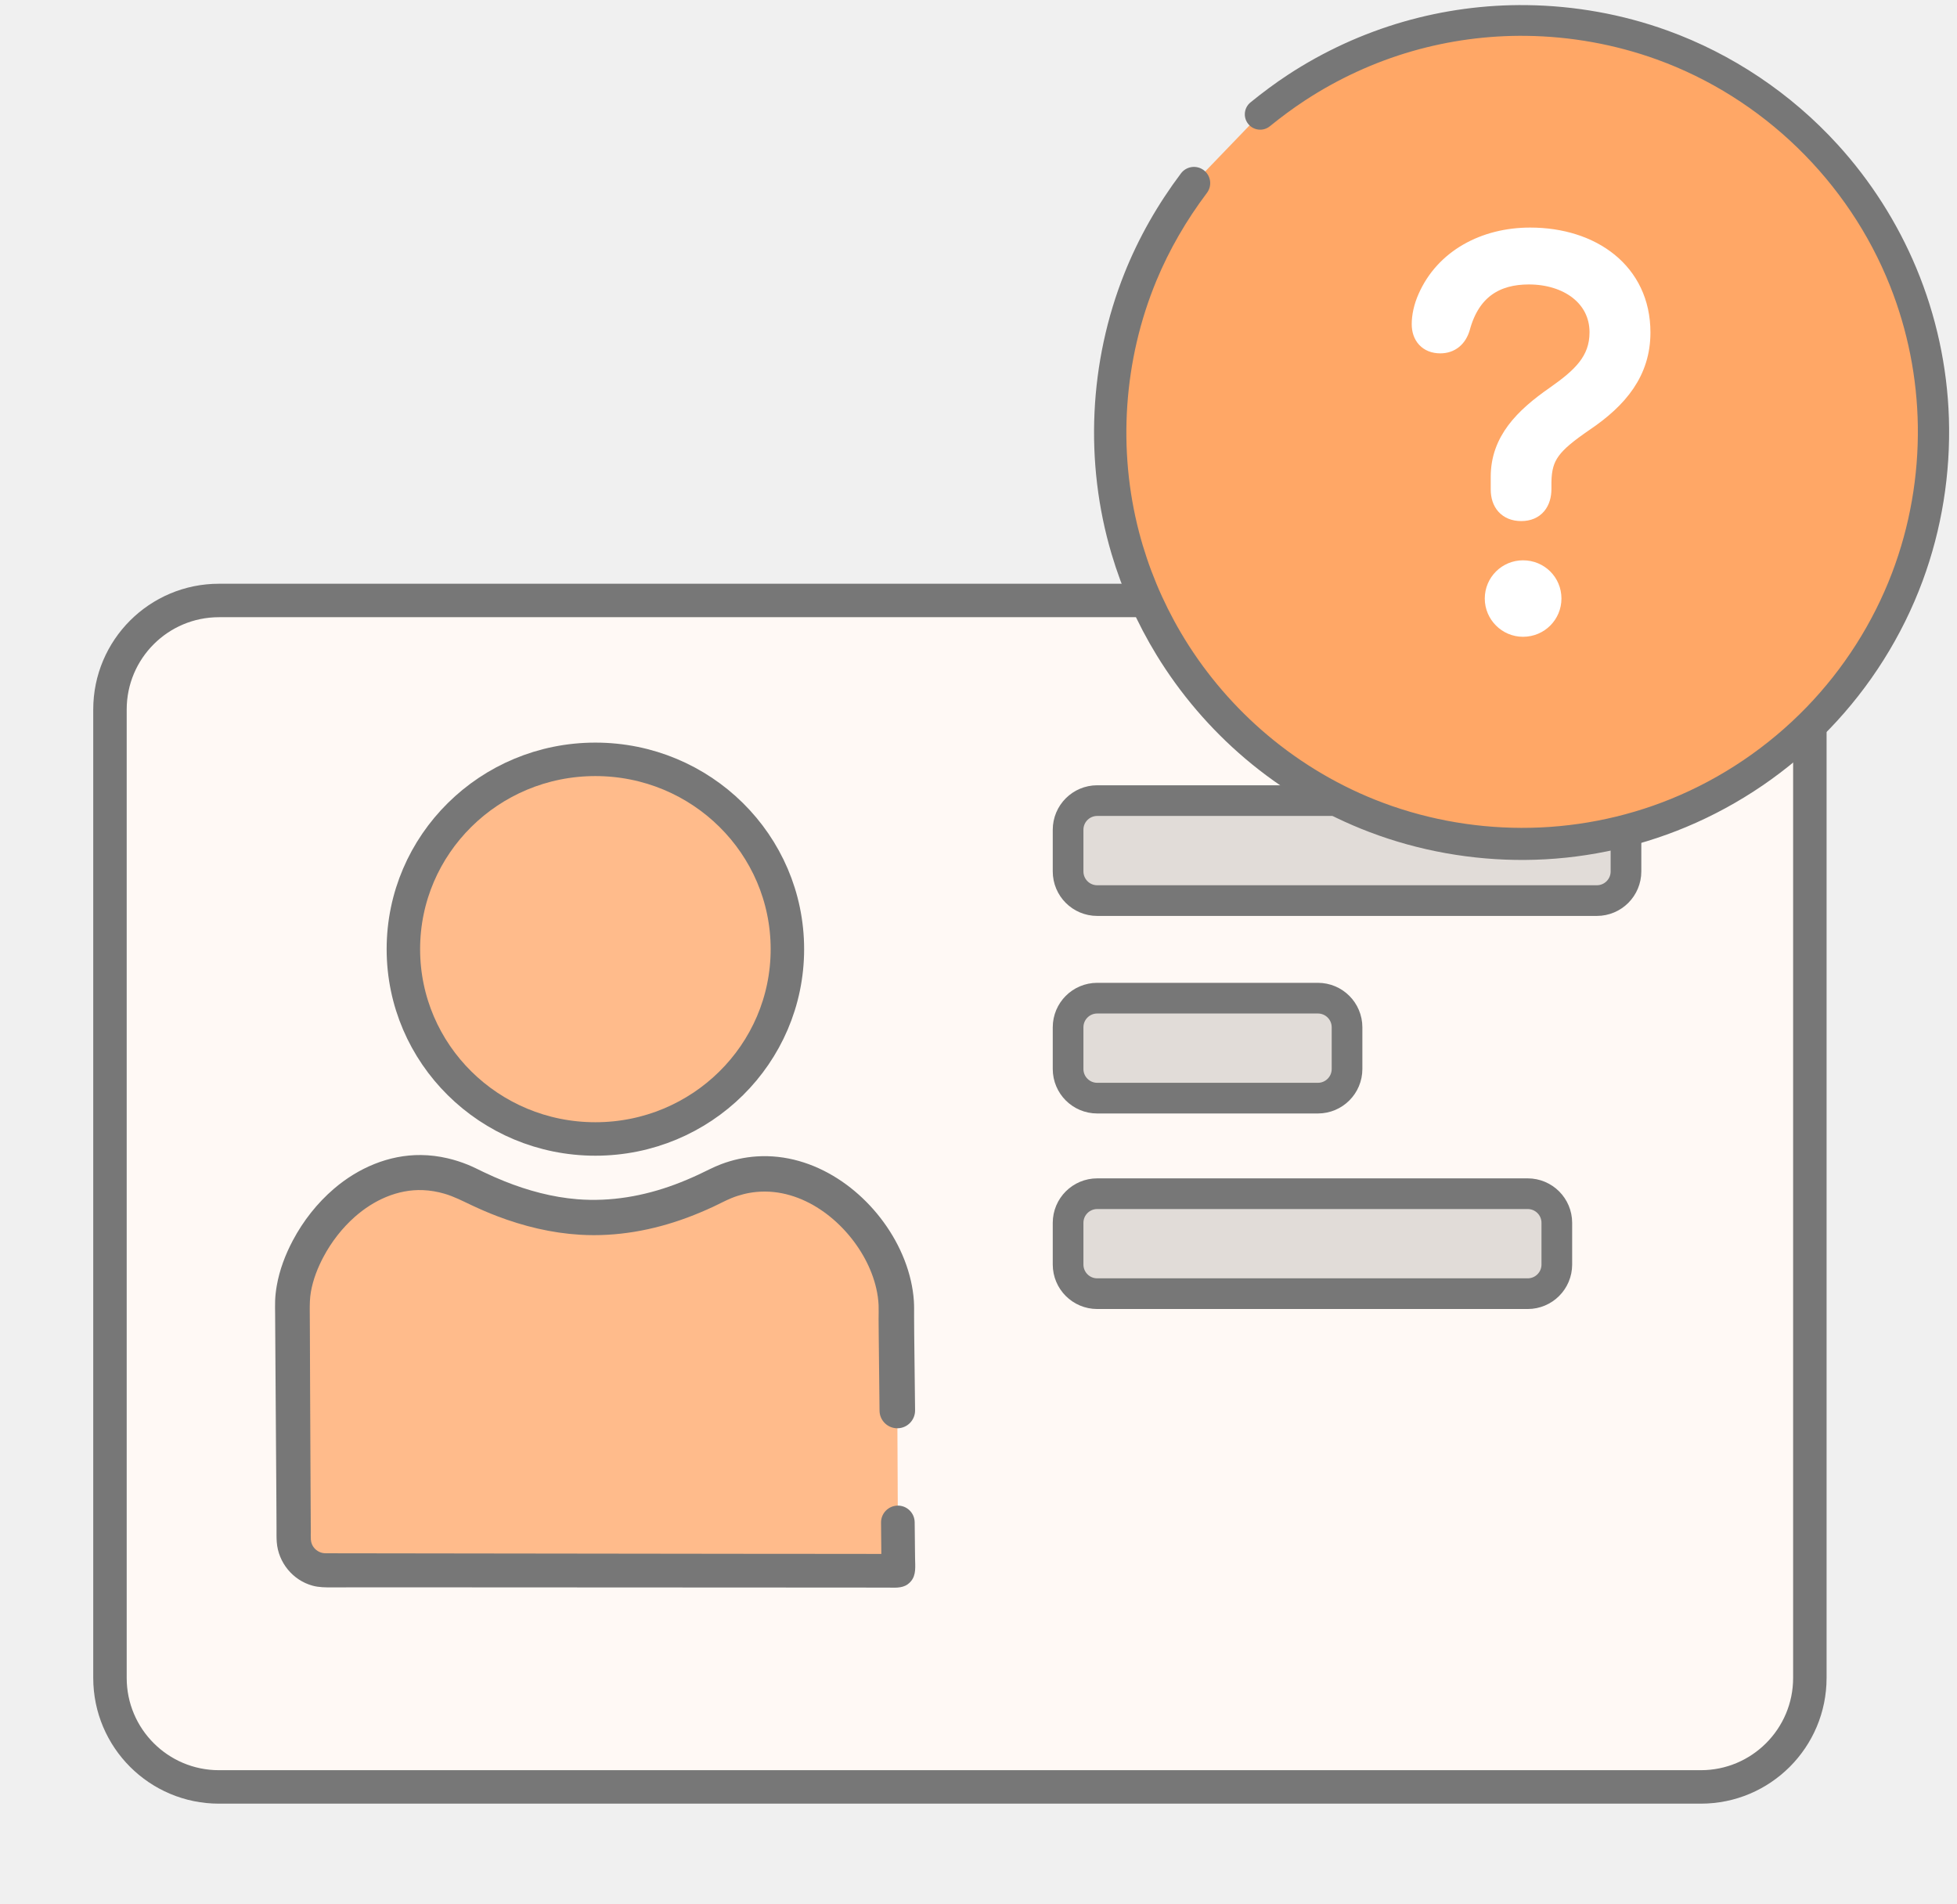
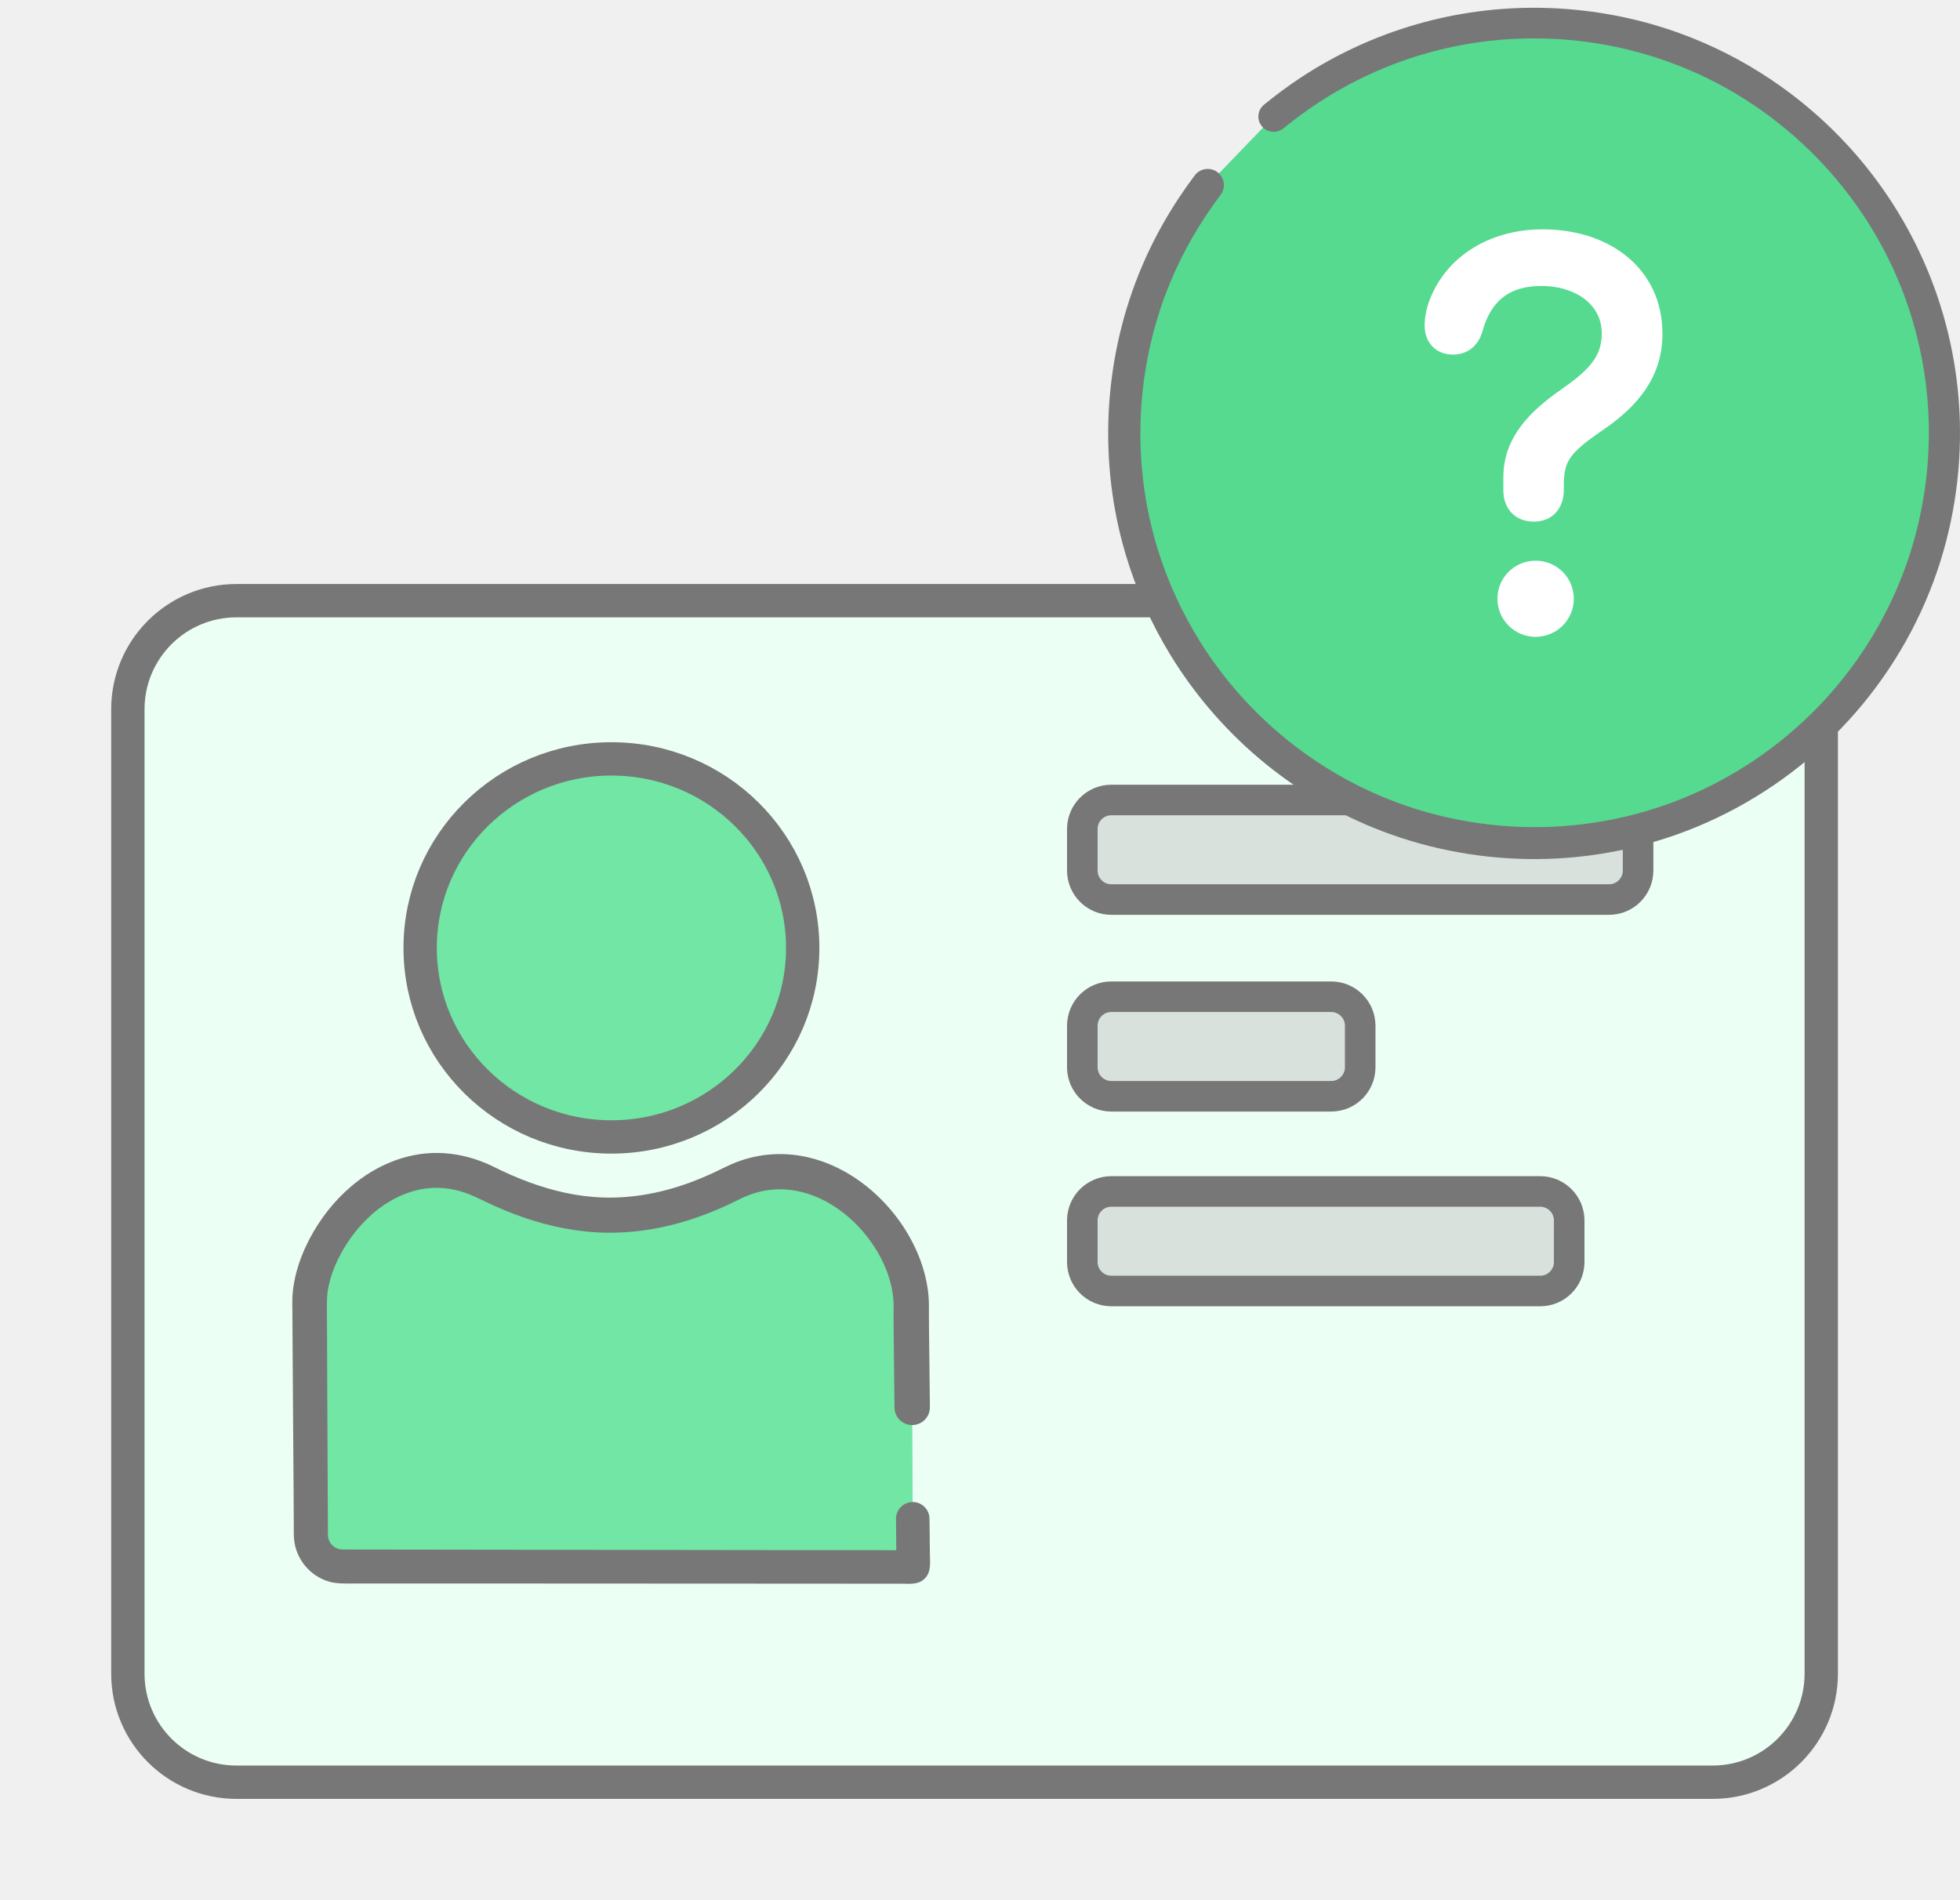
- <svg xmlns="http://www.w3.org/2000/svg" xmlns:ns1="http://vectornator.io" height="100%" stroke-miterlimit="10" style="fill-rule:nonzero;clip-rule:evenodd;stroke-linecap:round;stroke-linejoin:round;" version="1.1" viewBox="0 0 1052.73 1024" width="100%" xml:space="preserve">
+ <svg xmlns="http://www.w3.org/2000/svg" xmlns:ns1="http://vectornator.io" height="100%" stroke-miterlimit="10" style="fill-rule:nonzero;clip-rule:evenodd;stroke-linecap:round;stroke-linejoin:round;" version="1.1" viewBox="0 0 689.552 668.337" width="100%" xml:space="preserve">
  <defs />
  <clipPath id="ArtboardFrame">
-     <rect height="1024" width="1052.73" x="0" y="0" />
+     <rect height="668.337" width="689.552" x="0" y="0" />
  </clipPath>
  <g clip-path="url(#ArtboardFrame)" id="Capa-2" ns1:layerName="Capa 2" visibility="hidden">
    <path d="M-9.09495e-13 0L2746 0L2746 1113L735.623 1113L-9.09495e-13 1113L-9.09495e-13 0Z" fill="#454545" fill-rule="nonzero" opacity="1" stroke="#084444" stroke-linecap="butt" stroke-linejoin="round" stroke-width="0.746" ns1:layerName="Rectángulo 1" />
  </g>
  <g id="Capa-4" ns1:layerName="Capa 4">
-     <path d="M59.156 381.606C59.156 349.224 85.407 322.974 117.788 322.974L914.943 322.974C947.324 322.974 973.574 349.224 973.574 381.606L973.574 902.494C973.574 934.875 947.324 961.125 914.943 961.125L117.788 961.125C85.407 961.125 59.156 934.875 59.156 902.494L59.156 381.606Z" fill="#fff9f5" fill-rule="nonzero" opacity="1" stroke="#777777" stroke-linecap="butt" stroke-linejoin="round" stroke-width="18" ns1:layerName="Rectángulo 1" />
+     <path d="M44.981 249.575C44.981 228.477 62.084 211.375 83.181 211.375L602.541 211.375C623.638 211.375 640.74 228.477 640.74 249.575L640.74 588.942C640.74 610.039 623.638 627.141 602.541 627.141L83.181 627.141C62.084 627.141 44.981 610.039 44.981 588.942L44.981 249.575Z" fill="#ecfff4" fill-rule="nonzero" opacity="1" stroke="#777777" stroke-linecap="butt" stroke-linejoin="round" stroke-width="11.727" ns1:layerName="Rectángulo 1" />
    <g opacity="1" ns1:layerName="Curva 1">
-       <path d="M482.985 818.868C483.14 834.322 483.256 844.871 483.256 844.871L175.088 844.623C165.683 844.615 158.048 837.016 157.996 827.611L157.294 701.034C157.757 666.442 200.836 611.418 253.035 637.455C301.108 661.433 341.246 659.835 385.404 637.661C432.874 613.824 482.423 662.542 482.195 704.189C482.113 719.163 482.399 726.293 482.695 758.648" fill="#ffbb8b" fill-rule="nonzero" stroke="none" />
-       <path d="M226.438 621.25C209.125 621.08 192.683 628.227 179.656 639.375C170.587 647.136 163.082 656.709 157.5 667.25C153.467 674.865 150.359 683.053 148.875 691.562C148.413 694.213 148.098 696.905 148 699.594C147.91 702.066 147.984 704.558 148 707.031C148.021 710.328 148.041 713.61 148.062 716.906C148.144 729.432 148.231 741.974 148.312 754.5C148.419 770.981 148.549 787.456 148.656 803.938C148.695 809.871 148.712 815.785 148.75 821.719C148.767 824.278 148.684 826.884 148.875 829.438C149.694 840.411 157.497 849.971 168.125 852.875C171.606 853.826 175.115 853.813 178.688 853.812C182.7 853.812 186.706 853.782 190.719 853.781C203.96 853.779 217.227 853.777 230.469 853.781C293.467 853.8 356.44 853.831 419.438 853.875C435.488 853.886 451.543 853.895 467.594 853.906C469.6 853.908 471.619 853.905 473.625 853.906C474.829 853.907 476.015 853.905 477.219 853.906C480.912 853.909 485.055 854.432 488.25 852.156C488.933 851.67 489.525 851.112 490.062 850.469C492.938 847.028 492.293 842.424 492.25 838.281C492.233 836.656 492.205 835.031 492.188 833.406C492.165 831.239 492.148 829.073 492.125 826.906C492.097 824.198 492.06 821.49 492.031 818.781C491.979 813.784 487.903 809.761 482.906 809.812C477.909 809.864 473.886 813.972 473.938 818.969C473.971 822.219 473.998 825.468 474.031 828.719C474.054 830.886 474.071 833.052 474.094 835.219C474.096 835.417 474.092 835.615 474.094 835.812C473.938 835.812 473.781 835.813 473.625 835.812C468.007 835.807 462.399 835.786 456.781 835.781C440.33 835.766 423.889 835.765 407.438 835.75C357.28 835.704 307.095 835.624 256.938 835.562C234.066 835.534 211.215 835.509 188.344 835.469C186.739 835.466 185.136 835.472 183.531 835.469C181.525 835.465 179.506 835.441 177.5 835.438C176.171 835.435 174.811 835.552 173.5 835.281C170.985 834.761 168.817 832.987 167.812 830.625C167.477 829.835 167.272 828.983 167.219 828.125C167.125 826.629 167.194 825.092 167.188 823.594C167.178 821.616 167.165 819.634 167.156 817.656C167.129 811.723 167.09 805.808 167.062 799.875C166.981 782.075 166.894 764.269 166.812 746.469C166.764 735.921 166.736 725.361 166.688 714.812C166.672 711.516 166.64 708.234 166.625 704.938C166.609 701.503 166.652 698.171 167.25 694.781C168.41 688.203 170.876 681.911 174 676.031C178.297 667.945 184.039 660.537 190.906 654.469C200.984 645.565 213.85 639.585 227.5 640.125C231.444 640.281 235.338 640.954 239.125 642.062C244.168 643.538 248.768 645.927 253.5 648.156C258.042 650.296 262.654 652.3 267.344 654.094C281.654 659.566 296.712 663.213 312.031 664.125C331.672 665.294 351.23 661.773 369.625 654.938C374.472 653.136 379.25 651.121 383.938 648.938C387.119 647.455 390.185 645.763 393.438 644.438C397.769 642.673 402.371 641.523 407.031 641.094C431.625 638.826 454.362 656.542 465.438 677.344C468.086 682.319 470.163 687.653 471.406 693.156C472.064 696.066 472.494 699.019 472.625 702C472.734 704.499 472.625 707 472.625 709.5C472.625 712.284 472.663 715.06 472.688 717.844C472.808 731.471 473.002 745.123 473.125 758.75C473.174 764.028 477.503 768.268 482.781 768.219C488.059 768.17 492.299 763.841 492.25 758.562C492.121 744.937 491.908 731.313 491.781 717.688C491.751 714.395 491.714 711.105 491.719 707.812C491.723 705.083 491.778 702.35 491.594 699.625C491.351 696.024 490.797 692.456 490 688.938C488.261 681.261 485.318 673.875 481.5 667C466.825 640.579 438.142 619.925 406.969 622C400.475 622.432 394.056 623.857 387.969 626.156C383.805 627.729 379.902 629.841 375.875 631.719C371.65 633.69 367.37 635.499 363 637.125C346.274 643.349 328.472 646.46 310.625 645.031C297.112 643.95 283.901 640.375 271.344 635.344C267.551 633.824 263.809 632.172 260.125 630.406C257.344 629.073 254.609 627.666 251.75 626.5C248.191 625.049 244.525 623.873 240.781 623C236.088 621.906 231.258 621.297 226.438 621.25Z" fill="#777777" stroke="none" />
+       <path d="M321.113 534.458C321.214 544.527 321.289 551.4 321.289 551.4L120.513 551.238C114.385 551.233 109.411 546.282 109.377 540.155L108.92 457.687C109.221 435.15 137.288 399.301 171.297 416.265C202.617 431.887 228.767 430.846 257.537 416.399C288.465 400.869 320.747 432.609 320.598 459.743C320.545 469.499 320.731 474.144 320.924 495.224" fill="#71e6a5" fill-rule="nonzero" opacity="1" stroke="none" ns1:layerName="path" />
+       <path d="M153.968 405.707C142.688 405.596 131.976 410.252 123.489 417.516C117.58 422.572 112.691 428.809 109.054 435.677C106.426 440.638 104.401 445.973 103.435 451.516C103.134 453.243 102.928 454.997 102.864 456.749C102.806 458.36 102.854 459.983 102.864 461.595C102.878 463.743 102.891 465.881 102.905 468.028C102.958 476.189 103.015 484.361 103.068 492.521C103.137 503.259 103.222 513.993 103.292 524.731C103.317 528.597 103.328 532.45 103.353 536.316C103.364 537.983 103.31 539.681 103.435 541.345C103.968 548.494 109.052 554.722 115.976 556.614C118.244 557.234 120.53 557.226 122.858 557.225C125.472 557.225 128.082 557.205 130.697 557.205C139.323 557.203 147.967 557.202 156.594 557.205C197.639 557.217 238.667 557.237 279.711 557.266C290.168 557.273 300.628 557.279 311.085 557.286C312.392 557.287 313.708 557.286 315.015 557.286C315.799 557.287 316.572 557.286 317.356 557.286C319.762 557.288 322.461 557.629 324.543 556.146C324.988 555.829 325.374 555.466 325.724 555.047C327.597 552.805 327.177 549.805 327.149 547.106C327.138 546.048 327.12 544.989 327.109 543.93C327.094 542.518 327.083 541.107 327.068 539.695C327.049 537.931 327.025 536.167 327.006 534.402C326.973 531.146 324.317 528.525 321.061 528.558C317.806 528.592 315.185 531.269 315.219 534.524C315.24 536.642 315.258 538.758 315.279 540.876C315.294 542.288 315.305 543.699 315.32 545.111C315.322 545.24 315.319 545.369 315.32 545.498C315.219 545.498 315.116 545.498 315.015 545.498C311.354 545.494 307.701 545.481 304.04 545.477C293.322 545.468 282.611 545.467 271.893 545.457C239.214 545.427 206.518 545.375 173.839 545.335C158.938 545.317 144.05 545.3 129.149 545.274C128.104 545.272 127.059 545.276 126.014 545.274C124.707 545.272 123.391 545.256 122.084 545.254C121.218 545.252 120.332 545.328 119.478 545.152C117.84 544.813 116.427 543.657 115.772 542.118C115.554 541.604 115.421 541.048 115.386 540.489C115.325 539.515 115.37 538.513 115.366 537.537C115.359 536.249 115.351 534.957 115.345 533.669C115.327 529.803 115.302 525.95 115.284 522.084C115.231 510.487 115.174 498.886 115.121 487.289C115.09 480.417 115.071 473.537 115.04 466.664C115.03 464.517 115.009 462.378 114.999 460.231C114.989 457.993 115.017 455.822 115.406 453.614C116.162 449.328 117.769 445.229 119.804 441.398C122.603 436.129 126.344 431.303 130.818 427.35C137.384 421.548 145.767 417.652 154.66 418.004C157.23 418.106 159.767 418.544 162.234 419.266C165.52 420.228 168.517 421.784 171.599 423.237C174.559 424.631 177.563 425.936 180.619 427.105C189.942 430.67 199.753 433.046 209.733 433.641C222.53 434.402 235.272 432.108 247.257 427.655C250.415 426.481 253.528 425.168 256.582 423.746C258.655 422.78 260.652 421.677 262.771 420.814C265.593 419.664 268.591 418.915 271.628 418.636C287.651 417.158 302.464 428.7 309.681 442.253C311.406 445.494 312.759 448.97 313.569 452.555C313.998 454.451 314.278 456.375 314.363 458.317C314.434 459.945 314.363 461.574 314.363 463.203C314.363 465.017 314.388 466.826 314.404 468.639C314.482 477.518 314.609 486.412 314.689 495.29C314.721 498.729 317.541 501.492 320.98 501.46C324.419 501.428 327.181 498.607 327.149 495.168C327.065 486.291 326.926 477.415 326.844 468.538C326.824 466.392 326.8 464.249 326.803 462.103C326.806 460.325 326.842 458.545 326.722 456.77C326.563 454.423 326.202 452.099 325.683 449.807C324.55 444.805 322.633 439.993 320.145 435.514C310.584 418.3 291.897 404.844 271.587 406.196C267.356 406.477 263.174 407.405 259.208 408.903C256.495 409.928 253.953 411.304 251.329 412.528C248.576 413.812 245.788 414.99 242.941 416.05C232.043 420.105 220.445 422.132 208.817 421.201C200.013 420.496 191.406 418.167 183.225 414.889C180.754 413.899 178.316 412.823 175.916 411.672C174.104 410.804 172.322 409.887 170.459 409.127C168.141 408.182 165.752 407.416 163.313 406.847C160.255 406.134 157.108 405.737 153.968 405.707Z" fill="#777777" fill-rule="nonzero" opacity="1" stroke="none" ns1:layerName="path" />
    </g>
-     <path d="M216.989 510.517C216.989 454.131 263.231 408.421 320.275 408.421C377.319 408.421 423.562 454.131 423.562 510.517C423.562 566.901 377.319 612.612 320.275 612.612C263.231 612.612 216.989 566.901 216.989 510.517Z" fill="#ffbb8b" fill-rule="nonzero" opacity="1" stroke="#777777" stroke-linecap="butt" stroke-linejoin="round" stroke-width="18" ns1:layerName="Óvalo 1" />
-     <path d="M574.558 446.293C574.558 437.638 581.574 430.622 590.228 430.622L858.993 430.622C867.648 430.622 874.664 437.638 874.664 446.293L874.664 468.724C874.664 477.379 867.648 484.395 858.993 484.395L590.228 484.395C581.574 484.395 574.558 477.379 574.558 468.724L574.558 446.293Z" fill="#e1dcd8" fill-rule="nonzero" opacity="1" stroke="#777777" stroke-linecap="butt" stroke-linejoin="round" stroke-width="16.5" ns1:layerName="Rectángulo 2" />
-     <path d="M574.558 552.548C574.558 543.893 581.574 536.877 590.228 536.877L708.94 536.877C717.595 536.877 724.611 543.893 724.611 552.548L724.611 574.98C724.611 583.634 717.595 590.65 708.94 590.65L590.228 590.65C581.574 590.65 574.558 583.634 574.558 574.98L574.558 552.548Z" fill="#e1dcd8" fill-rule="nonzero" opacity="1" stroke="#777777" stroke-linecap="butt" stroke-linejoin="round" stroke-width="16.5" ns1:layerName="Rectángulo 3" />
-     <path d="M574.558 657.72C574.558 649.066 581.574 642.05 590.228 642.05L821.793 642.05C830.447 642.05 837.463 649.066 837.463 657.72L837.463 680.152C837.463 688.807 830.447 695.823 821.793 695.823L590.228 695.823C581.574 695.823 574.558 688.807 574.558 680.152L574.558 657.72Z" fill="#e1dcd8" fill-rule="nonzero" opacity="1" stroke="#777777" stroke-linecap="butt" stroke-linejoin="round" stroke-width="16.5" ns1:layerName="Rectángulo 4" />
+     <path d="M147.812 333.562C147.812 296.826 177.939 267.045 215.105 267.045C252.27 267.045 282.398 296.826 282.398 333.562C282.398 370.298 252.27 400.079 215.105 400.079C177.939 400.079 147.812 370.298 147.812 333.562Z" fill="#71e6a5" fill-rule="nonzero" opacity="1" stroke="#777777" stroke-linecap="butt" stroke-linejoin="round" stroke-width="11.727" ns1:layerName="Óvalo 1" />
+     <path d="M380.774 291.719C380.774 286.081 385.345 281.51 390.983 281.51L566.088 281.51C571.727 281.51 576.298 286.081 576.298 291.719L576.298 306.334C576.298 311.972 571.727 316.544 566.088 316.544L390.983 316.544C385.345 316.544 380.774 311.972 380.774 306.334L380.774 291.719Z" fill="#d8e1dc" fill-rule="nonzero" opacity="1" stroke="#777777" stroke-linecap="butt" stroke-linejoin="round" stroke-width="10.75" ns1:layerName="Rectángulo 2" />
+     <path d="M380.774 360.946C380.774 355.307 385.345 350.736 390.983 350.736L468.326 350.736C473.965 350.736 478.536 355.307 478.536 360.946L478.536 375.561C478.536 381.199 473.965 385.77 468.326 385.77L390.983 385.77C385.345 385.77 380.774 381.199 380.774 375.561L380.774 360.946Z" fill="#d8e1dc" fill-rule="nonzero" opacity="1" stroke="#777777" stroke-linecap="butt" stroke-linejoin="round" stroke-width="10.75" ns1:layerName="Rectángulo 3" />
+     <path d="M380.774 429.468C380.774 423.829 385.345 419.258 390.983 419.258L541.852 419.258C547.49 419.258 552.061 423.829 552.061 429.468L552.061 444.083C552.061 449.721 547.49 454.292 541.852 454.292L390.983 454.292C385.345 454.292 380.774 449.721 380.774 444.083L380.774 429.468Z" fill="#d8e1dc" fill-rule="nonzero" opacity="1" stroke="#777777" stroke-linecap="butt" stroke-linejoin="round" stroke-width="10.75" ns1:layerName="Rectángulo 4" />
    <g opacity="1" ns1:layerName="Óvalo 2">
-       <path d="M677.898 61.487C720.603 26.325 776.456 7.021 835.96 11.69C957.886 21.257 1048.97 127.853 1039.4 249.778C1029.84 371.703 923.24 462.788 801.314 453.221C679.389 443.654 588.305 337.058 597.872 215.132C601.323 171.149 617.401 131.18 642.27 98.501" fill="#ffa766" fill-rule="nonzero" stroke="none" />
-       <path d="M821.281 2.75C798.935 2.468 776.538 5.475 755.062 11.656C733.053 17.992 711.995 27.66 692.844 40.219C685.853 44.803 679.177 49.797 672.688 55.062C669.142 57.939 668.593 63.142 671.469 66.688C674.345 70.233 679.548 70.782 683.094 67.906C689.151 62.993 695.413 58.34 701.938 54.062C719.707 42.414 739.236 33.406 759.656 27.531C779.58 21.799 800.333 19.017 821.062 19.281C844.941 19.586 868.756 23.852 891.219 31.969C948.194 52.557 994.385 97.485 1016.72 153.781C1026.23 177.744 1031.29 203.349 1031.66 229.125C1032.04 256.062 1027.35 283.071 1017.75 308.25C1007.53 335.067 991.798 359.72 971.844 380.344C951.261 401.617 926.27 418.571 898.844 429.719C873.349 440.081 845.892 445.359 818.375 445.281C791.483 445.205 764.633 440.11 739.656 430.125C717.289 421.183 696.502 408.365 678.406 392.469C661.346 377.483 646.665 359.764 635.156 340.188C625.281 323.389 617.722 305.256 612.781 286.406C601.098 241.829 604.398 193.631 622.031 151.062C629.028 134.172 638.263 118.347 649.25 103.75C652.149 99.897 651.384 94.431 647.531 91.531C643.678 88.632 638.181 89.397 635.281 93.25C622.869 109.75 612.573 127.72 604.906 146.906C585.801 194.723 583.291 248.661 597.969 298.031C603.612 317.014 611.741 335.286 622.062 352.188C634.861 373.146 651.006 392.035 669.719 407.938C689.594 424.828 712.368 438.298 736.75 447.562C763.343 457.667 791.839 462.723 820.281 462.531C849.995 462.331 879.581 456.296 907 444.844C935.936 432.758 962.317 414.719 984.094 392.156C1006.05 369.405 1023.24 342.158 1034.22 312.5C1044.55 284.595 1049.31 254.732 1048.38 225C1047.5 197.276 1041.53 169.75 1030.84 144.156C1020.66 119.78 1006.27 97.207 988.469 77.688C963.443 50.246 931.791 28.981 896.844 16.375C872.643 7.645 847.002 3.074 821.281 2.75Z" fill="#777777" stroke="none" />
+       <path d="M448.102 41.012C475.925 18.103 512.314 5.526 551.082 8.568C630.519 14.801 689.862 84.25 683.627 163.687C677.398 243.123 607.946 302.466 528.51 296.233C449.073 290 389.731 220.551 395.964 141.114C398.212 112.458 408.687 86.418 424.89 65.127" fill="#55da90" fill-rule="nonzero" opacity="1" stroke="none" ns1:layerName="path" />
+       <path d="M541.518 2.744C526.96 2.56 512.368 4.519 498.376 8.546C484.036 12.674 470.317 18.973 457.84 27.155C453.285 30.142 448.935 33.396 444.708 36.826C442.397 38.7 442.04 42.09 443.913 44.4C445.787 46.71 449.177 47.068 451.487 45.194C455.433 41.993 459.513 38.961 463.764 36.175C475.341 28.586 488.065 22.716 501.369 18.889C514.349 15.155 527.87 13.342 541.376 13.514C556.933 13.713 572.449 16.492 587.084 21.78C624.204 35.194 654.299 64.465 668.85 101.143C675.046 116.755 678.343 133.437 678.584 150.231C678.831 167.781 675.776 185.378 669.521 201.782C662.863 219.254 652.613 235.316 639.613 248.753C626.203 262.612 609.921 273.658 592.052 280.921C575.442 287.672 557.553 291.111 539.625 291.06C522.104 291.011 504.611 287.691 488.338 281.186C473.766 275.36 460.223 267.009 448.433 256.652C437.318 246.889 427.753 235.344 420.255 222.59C413.821 211.645 408.896 199.831 405.677 187.55C398.065 158.508 400.215 127.106 411.704 99.371C416.262 88.367 422.279 78.057 429.437 68.547C431.326 66.037 430.828 62.475 428.317 60.586C425.807 58.697 422.226 59.196 420.336 61.706C412.25 72.456 405.542 84.164 400.546 96.664C388.099 127.817 386.464 162.959 396.027 195.124C399.703 207.492 405 219.396 411.724 230.408C420.063 244.063 430.581 256.369 442.773 266.73C455.722 277.735 470.56 286.511 486.445 292.546C503.771 299.13 522.336 302.424 540.867 302.299C560.226 302.168 579.502 298.237 597.366 290.775C616.218 282.901 633.406 271.148 647.594 256.448C661.899 241.626 673.098 223.874 680.252 204.551C686.982 186.37 690.083 166.914 689.477 147.543C688.904 129.481 685.014 111.547 678.05 94.872C671.417 78.991 662.042 64.284 650.444 51.567C634.139 33.688 613.518 19.834 590.749 11.621C574.982 5.933 558.276 2.955 541.518 2.744Z" fill="#777777" fill-rule="nonzero" opacity="1" stroke="none" ns1:layerName="path" />
    </g>
-     <path d="M818.344 275.134C825.952 275.134 829.43 269.917 829.43 262.961L829.43 259.266C829.647 244.919 834.755 238.941 852.148 226.986C870.841 214.378 882.687 199.814 882.687 178.837C882.687 146.232 856.164 127.537 823.126 127.537C798.563 127.537 777.043 139.167 767.805 160.143C765.522 165.252 764.544 170.252 764.544 174.381C764.544 180.576 768.131 184.924 774.761 184.924C780.304 184.924 783.999 181.663 785.63 176.338C791.172 155.687 804.867 147.862 822.366 147.862C843.562 147.862 860.188 159.817 860.188 178.729C860.188 194.271 850.518 202.966 836.604 212.748C819.54 224.595 807.041 237.311 807.041 256.44L807.041 263.287C807.041 270.243 810.845 275.134 818.344 275.134ZM819.273 337.373C827.968 337.373 834.816 330.417 834.816 321.94C834.816 313.353 827.968 306.506 819.273 306.506C810.796 306.506 803.84 313.353 803.84 321.94C803.84 330.417 810.796 337.373 819.273 337.373Z" fill="#ffffff" fill-rule="nonzero" opacity="1" stroke="#ffffff" stroke-linecap="round" stroke-linejoin="round" stroke-width="10.268" ns1:layerName="Curva 2" />
+     <path d="M539.605 180.206C544.562 180.206 546.828 176.807 546.828 172.276L546.828 169.868C546.969 160.521 550.297 156.626 561.629 148.837C573.808 140.623 581.525 131.134 581.525 117.467C581.525 96.225 564.245 84.044 542.72 84.044C526.717 84.044 512.697 91.622 506.678 105.288C505.19 108.616 504.553 111.874 504.553 114.564C504.553 118.6 506.89 121.433 511.21 121.433C514.821 121.433 517.229 119.309 518.291 115.839C521.902 102.385 530.824 97.287 542.225 97.287C556.035 97.287 566.867 105.075 566.867 117.397C566.867 127.523 560.567 133.188 551.502 139.561C540.384 147.279 532.241 155.564 532.241 168.027L532.241 172.488C532.241 177.02 534.719 180.206 539.605 180.206ZM540.21 220.756C545.875 220.756 550.337 216.224 550.337 210.701C550.337 205.107 545.875 200.646 540.21 200.646C534.687 200.646 530.155 205.107 530.155 210.701C530.155 216.224 534.687 220.756 540.21 220.756Z" fill="#ffffff" fill-rule="nonzero" opacity="1" stroke="#ffffff" stroke-linecap="round" stroke-linejoin="round" stroke-width="6.69" ns1:layerName="Curva 2" />
  </g>
</svg>
